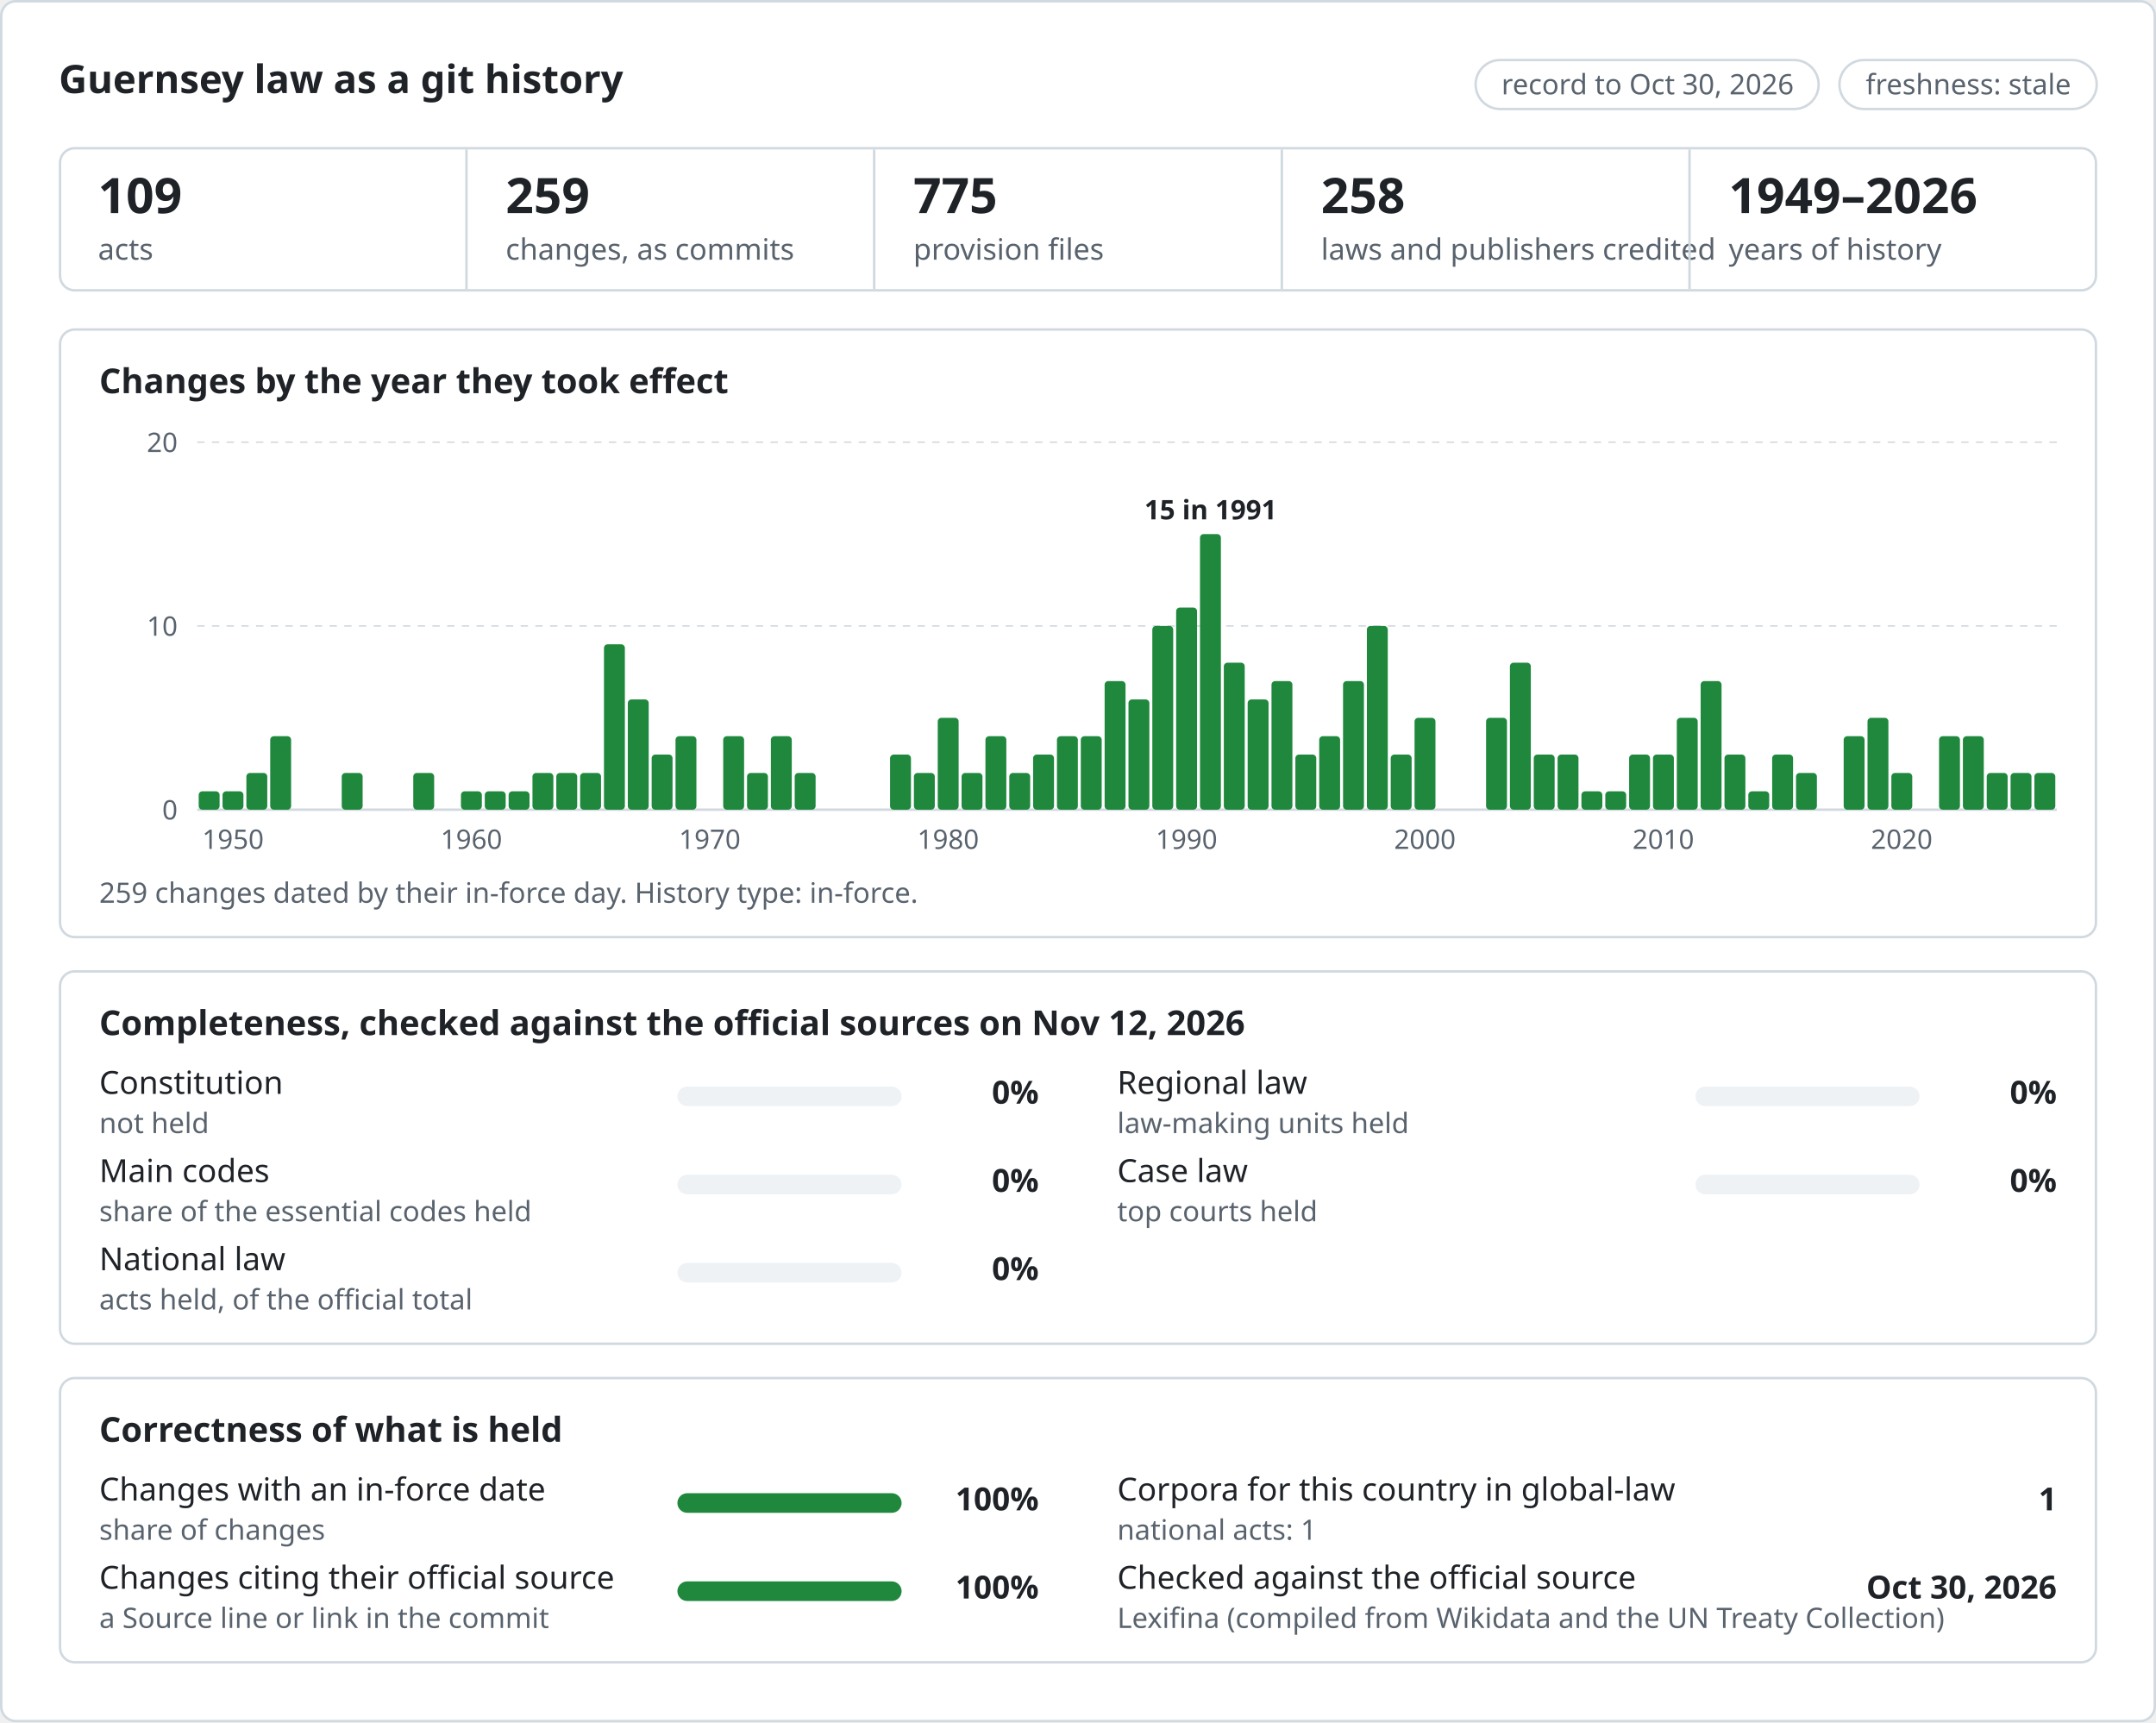
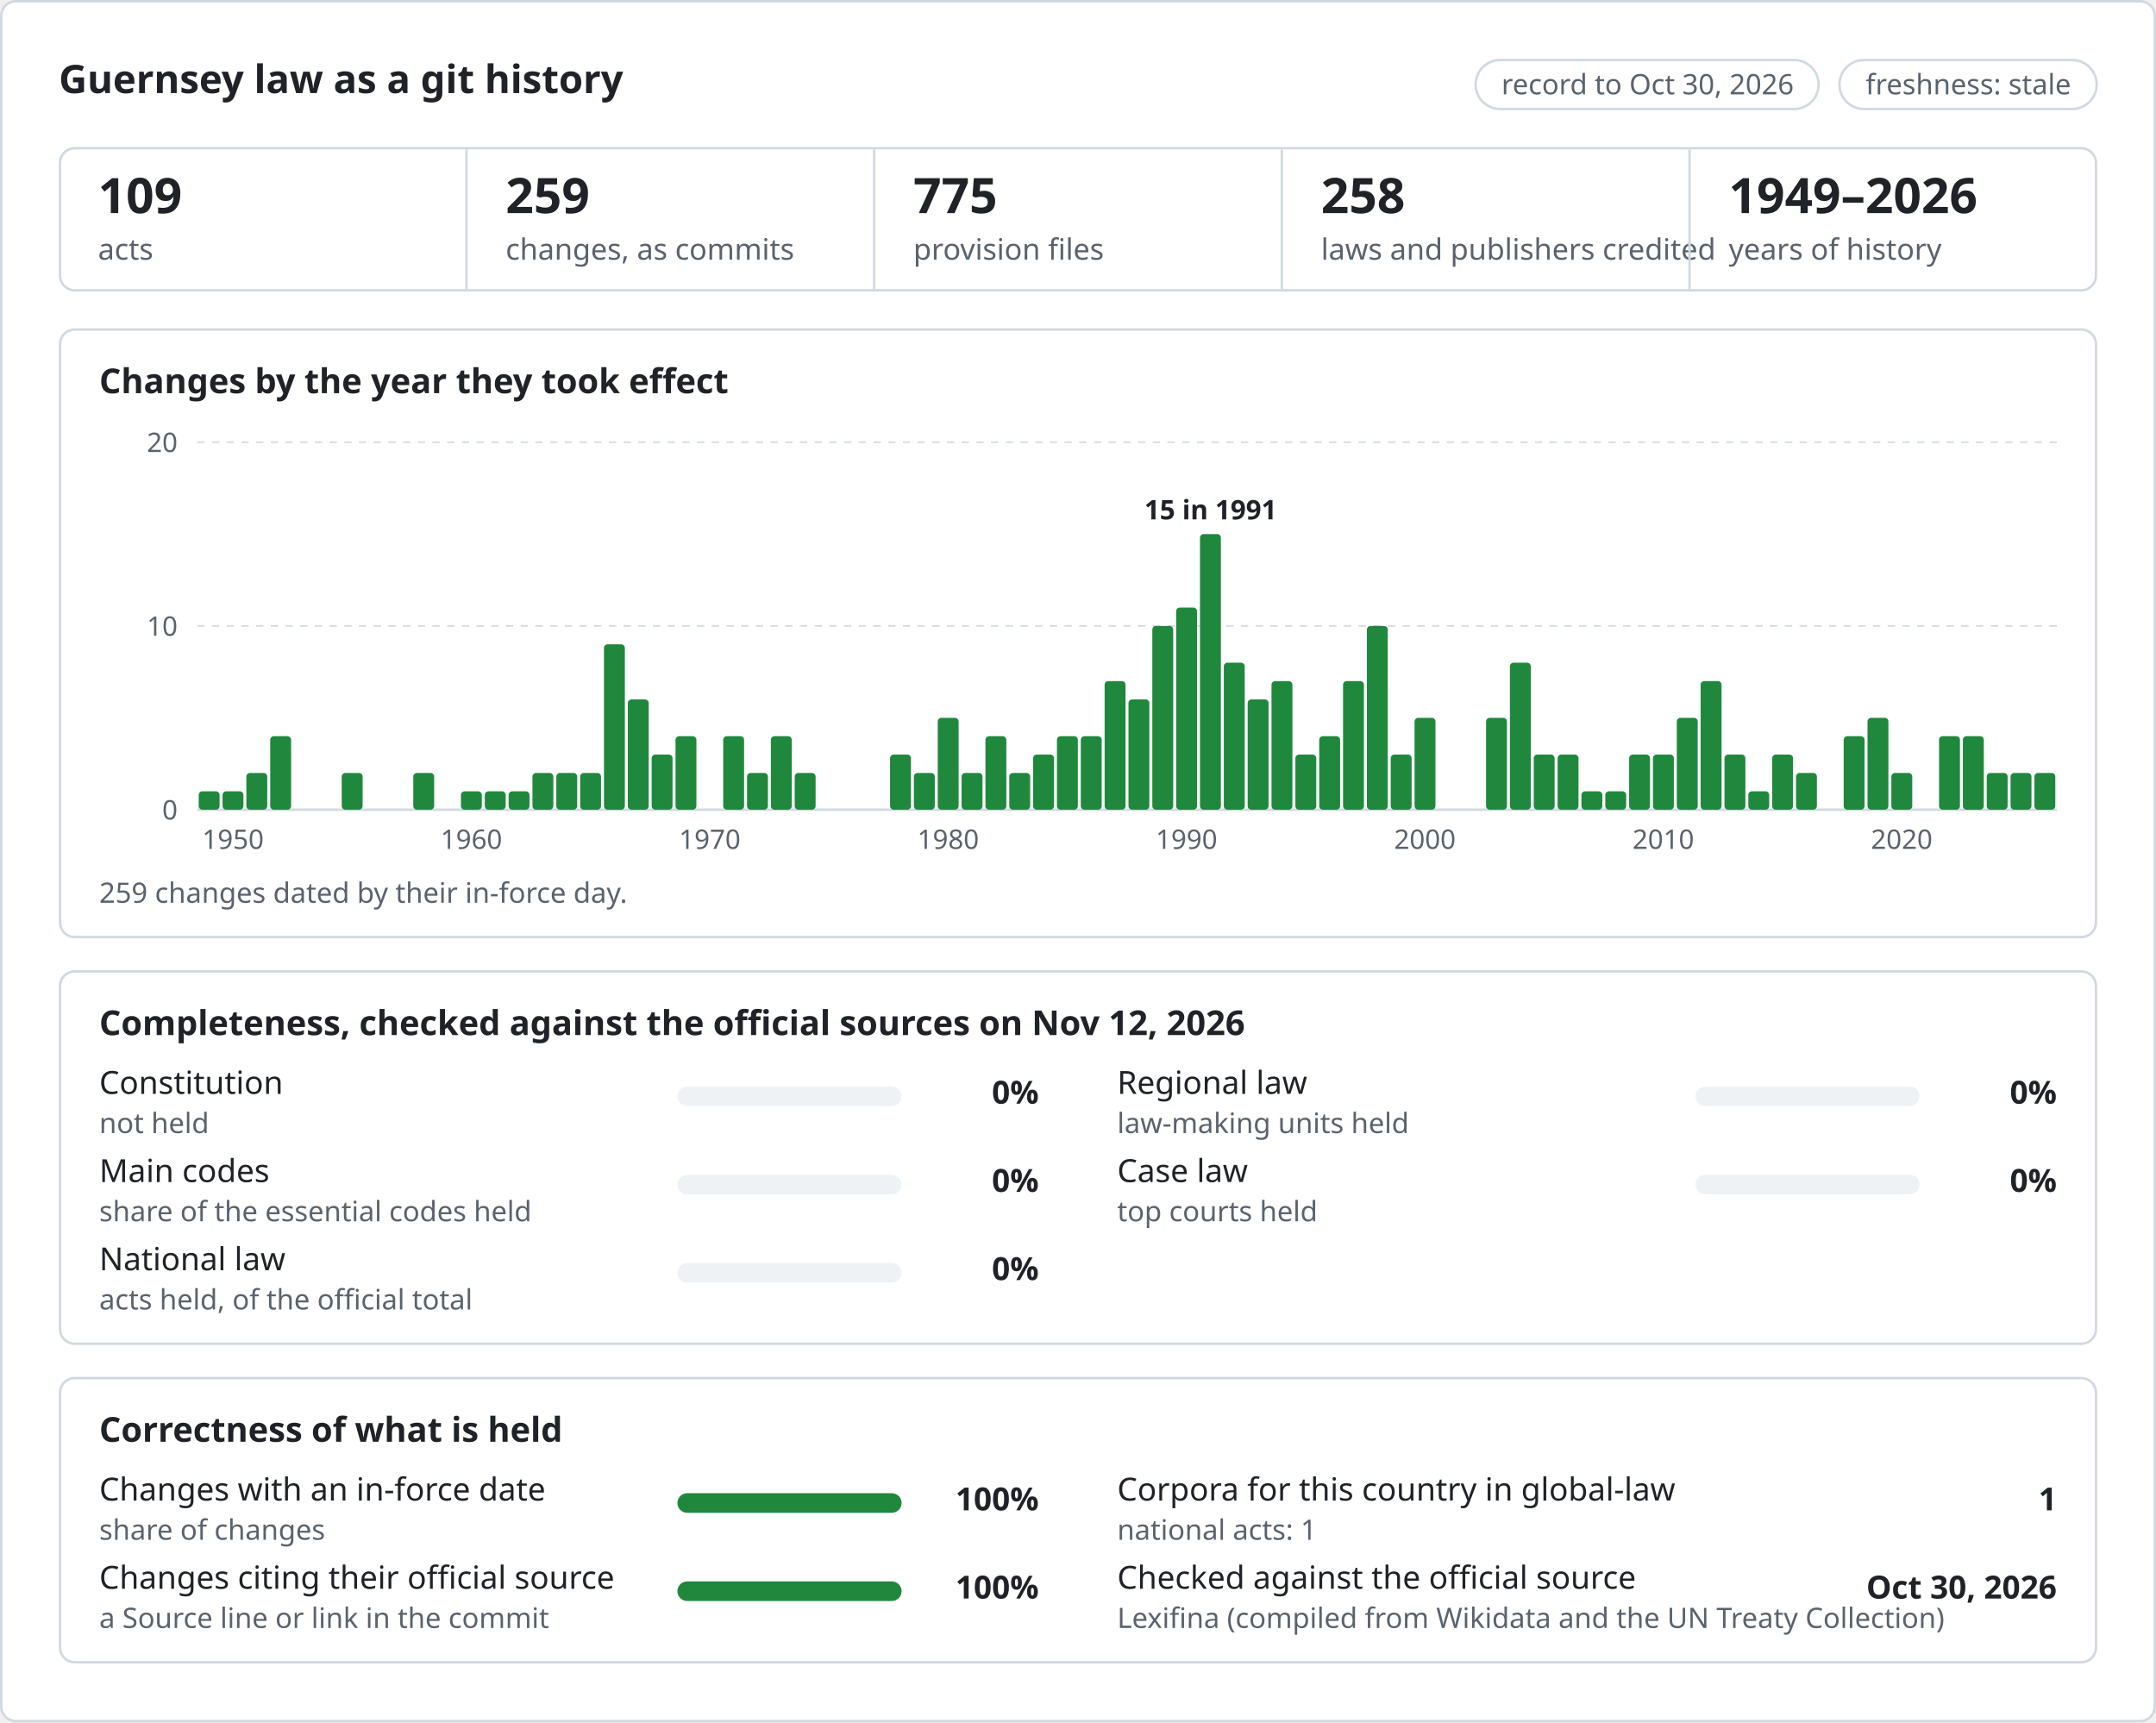
<svg xmlns="http://www.w3.org/2000/svg" width="880" height="703" viewBox="0 0 880 703" font-family="-apple-system,BlinkMacSystemFont,Segoe UI,Noto Sans,Helvetica,Arial,sans-serif">
  <rect x="0.5" y="0.5" width="879" height="702" rx="6" fill="#ffffff" stroke="#d1d9e0" />
  <text x="24" y="38" font-size="16" font-weight="600" fill="#1f2328">Guernsey law as a git history</text>
  <rect x="602.3" y="24.5" width="140" height="20" rx="10" fill="none" stroke="#d1d9e0" />
  <text x="672.5" y="38.5" font-size="11.5" font-weight="500" text-anchor="middle" fill="#59636e">record to Oct 30, 2026</text>
  <rect x="750.8" y="24.5" width="105" height="20" rx="10" fill="none" stroke="#d1d9e0" />
  <text x="803.4" y="38.5" font-size="11.5" font-weight="500" text-anchor="middle" fill="#59636e">freshness: stale</text>
  <rect x="24.5" y="60.5" width="831" height="58" rx="6" fill="#ffffff" stroke="#d1d9e0" />
  <text x="40.0" y="87" font-size="20" font-weight="600" fill="#1f2328">109</text>
  <text x="40.0" y="106" font-size="12" fill="#59636e">acts</text>
  <line x1="190.4" y1="61" x2="190.4" y2="118" stroke="#d1d9e0" />
  <text x="206.4" y="87" font-size="20" font-weight="600" fill="#1f2328">259</text>
  <text x="206.4" y="106" font-size="12" fill="#59636e">changes, as commits</text>
  <line x1="356.8" y1="61" x2="356.8" y2="118" stroke="#d1d9e0" />
  <text x="372.8" y="87" font-size="20" font-weight="600" fill="#1f2328">775</text>
  <text x="372.8" y="106" font-size="12" fill="#59636e">provision files</text>
  <line x1="523.2" y1="61" x2="523.2" y2="118" stroke="#d1d9e0" />
  <text x="539.2" y="87" font-size="20" font-weight="600" fill="#1f2328">258</text>
  <text x="539.2" y="106" font-size="12" fill="#59636e" textLength="142" lengthAdjust="spacingAndGlyphs">laws and publishers credited</text>
  <line x1="689.6" y1="61" x2="689.6" y2="118" stroke="#d1d9e0" />
  <text x="705.6" y="87" font-size="20" font-weight="600" fill="#1f2328">1949–2026</text>
  <text x="705.6" y="106" font-size="12" fill="#59636e">years of history</text>
  <rect x="24.5" y="134.5" width="831" height="248" rx="6" fill="#ffffff" stroke="#d1d9e0" />
  <text x="40.5" y="160.5" font-size="14" font-weight="600" fill="#1f2328">Changes by the year they took effect</text>
  <line x1="80.5" y1="330.5" x2="839.5" y2="330.5" stroke="#d1d9e0" stroke-width="1" />
  <text x="72.5" y="334.5" font-size="11" text-anchor="end" fill="#59636e">0</text>
  <line x1="80.5" y1="255.5" x2="839.5" y2="255.5" stroke="#d1d9e0" stroke-width="0.6" stroke-dasharray="3 3" />
  <text x="72.5" y="259.5" font-size="11" text-anchor="end" fill="#59636e">10</text>
  <line x1="80.5" y1="180.5" x2="839.5" y2="180.5" stroke="#d1d9e0" stroke-width="0.6" stroke-dasharray="3 3" />
  <text x="72.5" y="184.5" font-size="11" text-anchor="end" fill="#59636e">20</text>
  <rect x="81.10" y="323.0" width="8.53" height="7.5" rx="1.5" fill="#1f883d" />
  <rect x="90.83" y="323.0" width="8.53" height="7.5" rx="1.5" fill="#1f883d" />
  <text x="95.1" y="346.5" font-size="11" text-anchor="middle" fill="#59636e">1950</text>
  <rect x="100.56" y="315.5" width="8.53" height="15.0" rx="1.5" fill="#1f883d" />
  <rect x="110.29" y="300.5" width="8.53" height="30.0" rx="1.5" fill="#1f883d" />
  <rect x="139.48" y="315.5" width="8.53" height="15.0" rx="1.5" fill="#1f883d" />
  <rect x="168.68" y="315.5" width="8.53" height="15.0" rx="1.5" fill="#1f883d" />
  <rect x="188.14" y="323.0" width="8.53" height="7.5" rx="1.5" fill="#1f883d" />
  <text x="192.4" y="346.5" font-size="11" text-anchor="middle" fill="#59636e">1960</text>
  <rect x="197.87" y="323.0" width="8.53" height="7.5" rx="1.5" fill="#1f883d" />
  <rect x="207.60" y="323.0" width="8.53" height="7.5" rx="1.5" fill="#1f883d" />
  <rect x="217.33" y="315.5" width="8.53" height="15.0" rx="1.5" fill="#1f883d" />
  <rect x="227.06" y="315.5" width="8.53" height="15.0" rx="1.5" fill="#1f883d" />
  <rect x="236.79" y="315.5" width="8.53" height="15.0" rx="1.5" fill="#1f883d" />
  <rect x="246.52" y="263.0" width="8.53" height="67.5" rx="1.5" fill="#1f883d" />
  <rect x="256.25" y="285.5" width="8.53" height="45.0" rx="1.5" fill="#1f883d" />
  <rect x="265.98" y="308.0" width="8.53" height="22.5" rx="1.5" fill="#1f883d" />
  <rect x="275.72" y="300.5" width="8.53" height="30.0" rx="1.5" fill="#1f883d" />
  <text x="289.7" y="346.5" font-size="11" text-anchor="middle" fill="#59636e">1970</text>
  <rect x="295.18" y="300.5" width="8.53" height="30.0" rx="1.5" fill="#1f883d" />
  <rect x="304.91" y="315.5" width="8.53" height="15.0" rx="1.5" fill="#1f883d" />
  <rect x="314.64" y="300.5" width="8.53" height="30.0" rx="1.5" fill="#1f883d" />
  <rect x="324.37" y="315.5" width="8.53" height="15.0" rx="1.5" fill="#1f883d" />
  <rect x="363.29" y="308.0" width="8.53" height="22.5" rx="1.5" fill="#1f883d" />
  <rect x="373.02" y="315.5" width="8.53" height="15.0" rx="1.5" fill="#1f883d" />
  <rect x="382.75" y="293.0" width="8.53" height="37.5" rx="1.5" fill="#1f883d" />
  <text x="387.0" y="346.5" font-size="11" text-anchor="middle" fill="#59636e">1980</text>
  <rect x="392.48" y="315.5" width="8.53" height="15.0" rx="1.5" fill="#1f883d" />
  <rect x="402.22" y="300.5" width="8.53" height="30.0" rx="1.5" fill="#1f883d" />
  <rect x="411.95" y="315.5" width="8.53" height="15.0" rx="1.5" fill="#1f883d" />
  <rect x="421.68" y="308.0" width="8.53" height="22.5" rx="1.5" fill="#1f883d" />
  <rect x="431.41" y="300.5" width="8.53" height="30.0" rx="1.5" fill="#1f883d" />
  <rect x="441.14" y="300.5" width="8.53" height="30.0" rx="1.5" fill="#1f883d" />
  <rect x="450.87" y="278.0" width="8.53" height="52.5" rx="1.5" fill="#1f883d" />
  <rect x="460.60" y="285.5" width="8.53" height="45.0" rx="1.5" fill="#1f883d" />
  <rect x="470.33" y="255.5" width="8.53" height="75.0" rx="1.5" fill="#1f883d" />
  <rect x="480.06" y="248.0" width="8.53" height="82.5" rx="1.5" fill="#1f883d" />
  <text x="484.3" y="346.5" font-size="11" text-anchor="middle" fill="#59636e">1990</text>
  <rect x="489.79" y="218.0" width="8.53" height="112.5" rx="1.5" fill="#1f883d" />
  <text x="494.1" y="212.0" font-size="11" font-weight="600" text-anchor="middle" fill="#1f2328">15 in 1991</text>
  <rect x="499.52" y="270.5" width="8.53" height="60.0" rx="1.5" fill="#1f883d" />
  <rect x="509.25" y="285.5" width="8.53" height="45.0" rx="1.5" fill="#1f883d" />
  <rect x="518.98" y="278.0" width="8.53" height="52.5" rx="1.5" fill="#1f883d" />
  <rect x="528.72" y="308.0" width="8.53" height="22.5" rx="1.5" fill="#1f883d" />
  <rect x="538.45" y="300.5" width="8.53" height="30.0" rx="1.5" fill="#1f883d" />
  <rect x="548.18" y="278.0" width="8.53" height="52.5" rx="1.5" fill="#1f883d" />
  <rect x="557.91" y="255.5" width="8.53" height="75.0" rx="1.5" fill="#1f883d" />
  <rect x="567.64" y="308.0" width="8.53" height="22.5" rx="1.5" fill="#1f883d" />
  <rect x="577.37" y="293.0" width="8.53" height="37.5" rx="1.5" fill="#1f883d" />
  <text x="581.6" y="346.5" font-size="11" text-anchor="middle" fill="#59636e">2000</text>
  <rect x="606.56" y="293.0" width="8.53" height="37.5" rx="1.5" fill="#1f883d" />
  <rect x="616.29" y="270.5" width="8.53" height="60.0" rx="1.5" fill="#1f883d" />
  <rect x="626.02" y="308.0" width="8.53" height="22.5" rx="1.5" fill="#1f883d" />
  <rect x="635.75" y="308.0" width="8.53" height="22.5" rx="1.5" fill="#1f883d" />
  <rect x="645.48" y="323.0" width="8.53" height="7.5" rx="1.5" fill="#1f883d" />
  <rect x="655.22" y="323.0" width="8.53" height="7.5" rx="1.5" fill="#1f883d" />
  <rect x="664.95" y="308.0" width="8.53" height="22.5" rx="1.5" fill="#1f883d" />
  <rect x="674.68" y="308.0" width="8.53" height="22.5" rx="1.5" fill="#1f883d" />
  <text x="678.9" y="346.5" font-size="11" text-anchor="middle" fill="#59636e">2010</text>
  <rect x="684.41" y="293.0" width="8.53" height="37.5" rx="1.5" fill="#1f883d" />
  <rect x="694.14" y="278.0" width="8.53" height="52.5" rx="1.5" fill="#1f883d" />
  <rect x="703.87" y="308.0" width="8.53" height="22.5" rx="1.5" fill="#1f883d" />
  <rect x="713.60" y="323.0" width="8.53" height="7.5" rx="1.5" fill="#1f883d" />
  <rect x="723.33" y="308.0" width="8.53" height="22.5" rx="1.5" fill="#1f883d" />
  <rect x="733.06" y="315.5" width="8.53" height="15.0" rx="1.5" fill="#1f883d" />
  <rect x="752.52" y="300.5" width="8.53" height="30.0" rx="1.5" fill="#1f883d" />
  <rect x="762.25" y="293.0" width="8.53" height="37.5" rx="1.5" fill="#1f883d" />
  <rect x="771.98" y="315.5" width="8.53" height="15.0" rx="1.5" fill="#1f883d" />
  <text x="776.2" y="346.5" font-size="11" text-anchor="middle" fill="#59636e">2020</text>
  <rect x="791.45" y="300.5" width="8.53" height="30.0" rx="1.5" fill="#1f883d" />
  <rect x="801.18" y="300.5" width="8.53" height="30.0" rx="1.5" fill="#1f883d" />
  <rect x="810.91" y="315.5" width="8.53" height="15.0" rx="1.5" fill="#1f883d" />
  <rect x="820.64" y="315.5" width="8.53" height="15.0" rx="1.5" fill="#1f883d" />
  <rect x="830.37" y="315.5" width="8.53" height="15.0" rx="1.5" fill="#1f883d" />
-   <text x="40.5" y="368.5" font-size="11.5" fill="#59636e">259 changes dated by their in-force day. History type: in-force.</text>
+   <text x="40.5" y="368.5" font-size="11.5" fill="#59636e">259 changes dated by their in-force day.</text>
  <rect x="24.5" y="396.5" width="831" height="152" rx="6" fill="#ffffff" stroke="#d1d9e0" />
  <text x="40.5" y="422.5" font-size="14" font-weight="600" fill="#1f2328">Completeness, checked against the official sources on Nov 12, 2026</text>
  <text x="40.5" y="446.5" font-size="13" fill="#1f2328">Constitution</text>
  <text x="40.5" y="462.5" font-size="11.5" fill="#59636e">not held</text>
  <g>
    <rect x="276.5" y="443.5" width="91.5" height="8" rx="4" fill="#eff2f5" />
  </g>
  <text x="424.0" y="450.5" font-size="13" font-weight="600" text-anchor="end" fill="#1f2328">0%</text>
  <text x="40.5" y="482.5" font-size="13" fill="#1f2328">Main codes</text>
  <text x="40.5" y="498.5" font-size="11.5" fill="#59636e">share of the essential codes held</text>
  <g>
    <rect x="276.5" y="479.5" width="91.5" height="8" rx="4" fill="#eff2f5" />
  </g>
  <text x="424.0" y="486.5" font-size="13" font-weight="600" text-anchor="end" fill="#1f2328">0%</text>
  <text x="40.5" y="518.5" font-size="13" fill="#1f2328">National law</text>
  <text x="40.5" y="534.5" font-size="11.5" fill="#59636e">acts held, of the official total</text>
  <g>
    <rect x="276.5" y="515.5" width="91.5" height="8" rx="4" fill="#eff2f5" />
  </g>
  <text x="424.0" y="522.5" font-size="13" font-weight="600" text-anchor="end" fill="#1f2328">0%</text>
  <text x="456.0" y="446.5" font-size="13" fill="#1f2328">Regional law</text>
  <text x="456.0" y="462.5" font-size="11.5" fill="#59636e">law-making units held</text>
  <g>
    <rect x="692.0" y="443.5" width="91.5" height="8" rx="4" fill="#eff2f5" />
  </g>
  <text x="839.5" y="450.5" font-size="13" font-weight="600" text-anchor="end" fill="#1f2328">0%</text>
  <text x="456.0" y="482.5" font-size="13" fill="#1f2328">Case law</text>
  <text x="456.0" y="498.5" font-size="11.5" fill="#59636e">top courts held</text>
  <g>
    <rect x="692.0" y="479.5" width="91.5" height="8" rx="4" fill="#eff2f5" />
  </g>
  <text x="839.5" y="486.5" font-size="13" font-weight="600" text-anchor="end" fill="#1f2328">0%</text>
  <rect x="24.5" y="562.5" width="831" height="116" rx="6" fill="#ffffff" stroke="#d1d9e0" />
  <text x="40.5" y="588.5" font-size="14" font-weight="600" fill="#1f2328">Correctness of what is held</text>
  <text x="40.5" y="612.5" font-size="13" fill="#1f2328">Changes with an in-force date</text>
  <text x="40.5" y="628.5" font-size="11.5" fill="#59636e">share of changes</text>
  <g>
    <rect x="276.5" y="609.5" width="91.5" height="8" rx="4" fill="#eff2f5" />
    <rect x="276.5" y="609.5" width="91.5" height="8" rx="4" fill="#1f883d" />
  </g>
  <text x="424.0" y="616.5" font-size="13" font-weight="600" text-anchor="end" fill="#1f2328">100%</text>
  <text x="40.5" y="648.5" font-size="13" fill="#1f2328">Changes citing their official source</text>
  <text x="40.5" y="664.5" font-size="11.5" fill="#59636e">a Source line or link in the commit</text>
  <g>
    <rect x="276.5" y="645.5" width="91.5" height="8" rx="4" fill="#eff2f5" />
    <rect x="276.5" y="645.5" width="91.5" height="8" rx="4" fill="#1f883d" />
  </g>
  <text x="424.0" y="652.5" font-size="13" font-weight="600" text-anchor="end" fill="#1f2328">100%</text>
  <text x="456.0" y="612.5" font-size="13" fill="#1f2328">Corpora for this country in global-law</text>
  <text x="456.0" y="628.5" font-size="11.5" fill="#59636e">national acts: 1</text>
  <text x="839.5" y="616.5" font-size="13" font-weight="600" text-anchor="end" fill="#1f2328">1</text>
  <text x="456.0" y="648.5" font-size="13" fill="#1f2328">Checked against the official source</text>
  <text x="456.0" y="664.5" font-size="11.5" fill="#59636e">Lexifina (compiled from Wikidata and the UN Treaty Collection)</text>
  <text x="839.5" y="652.5" font-size="13" font-weight="600" text-anchor="end" fill="#1f2328">Oct 30, 2026</text>
</svg>
